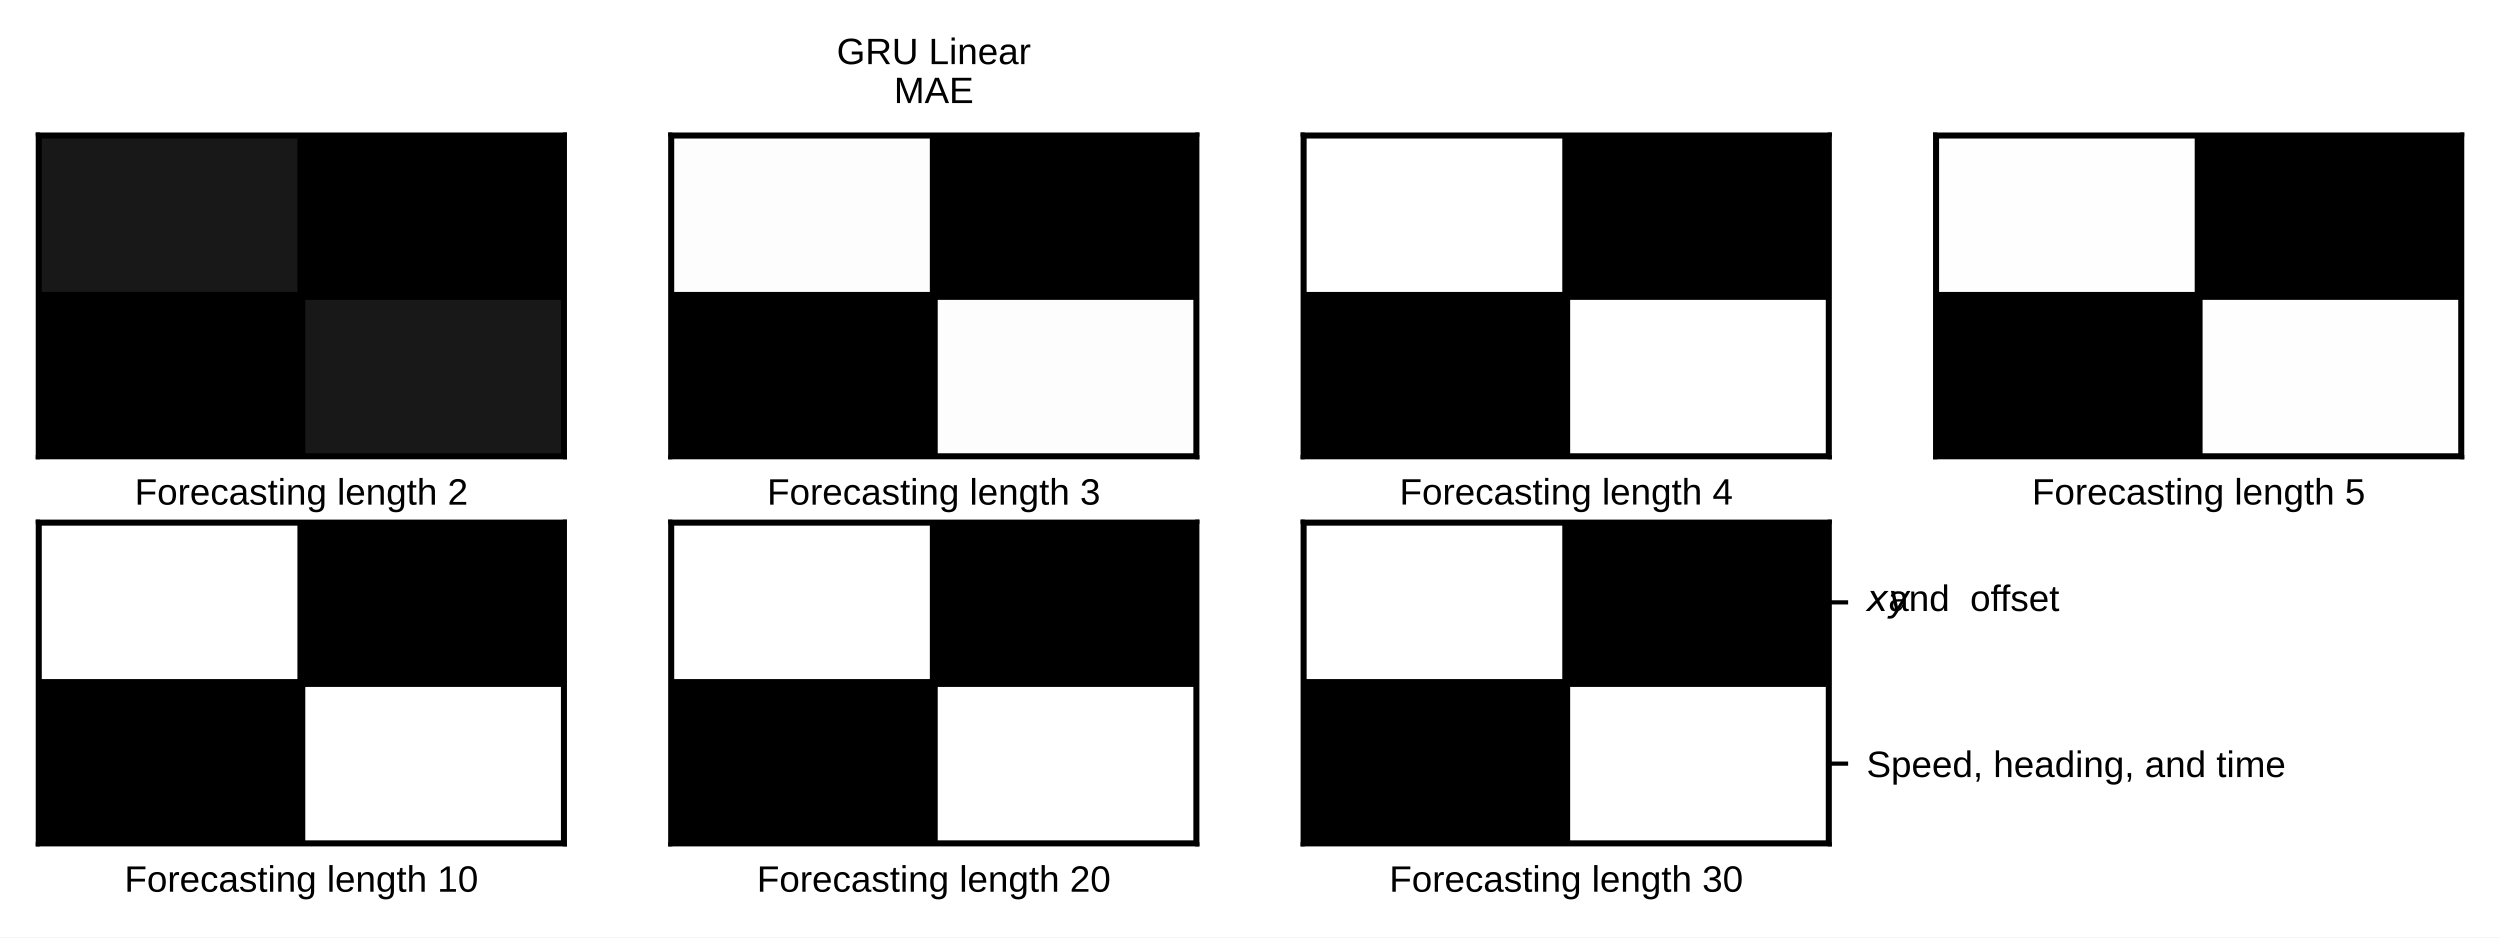
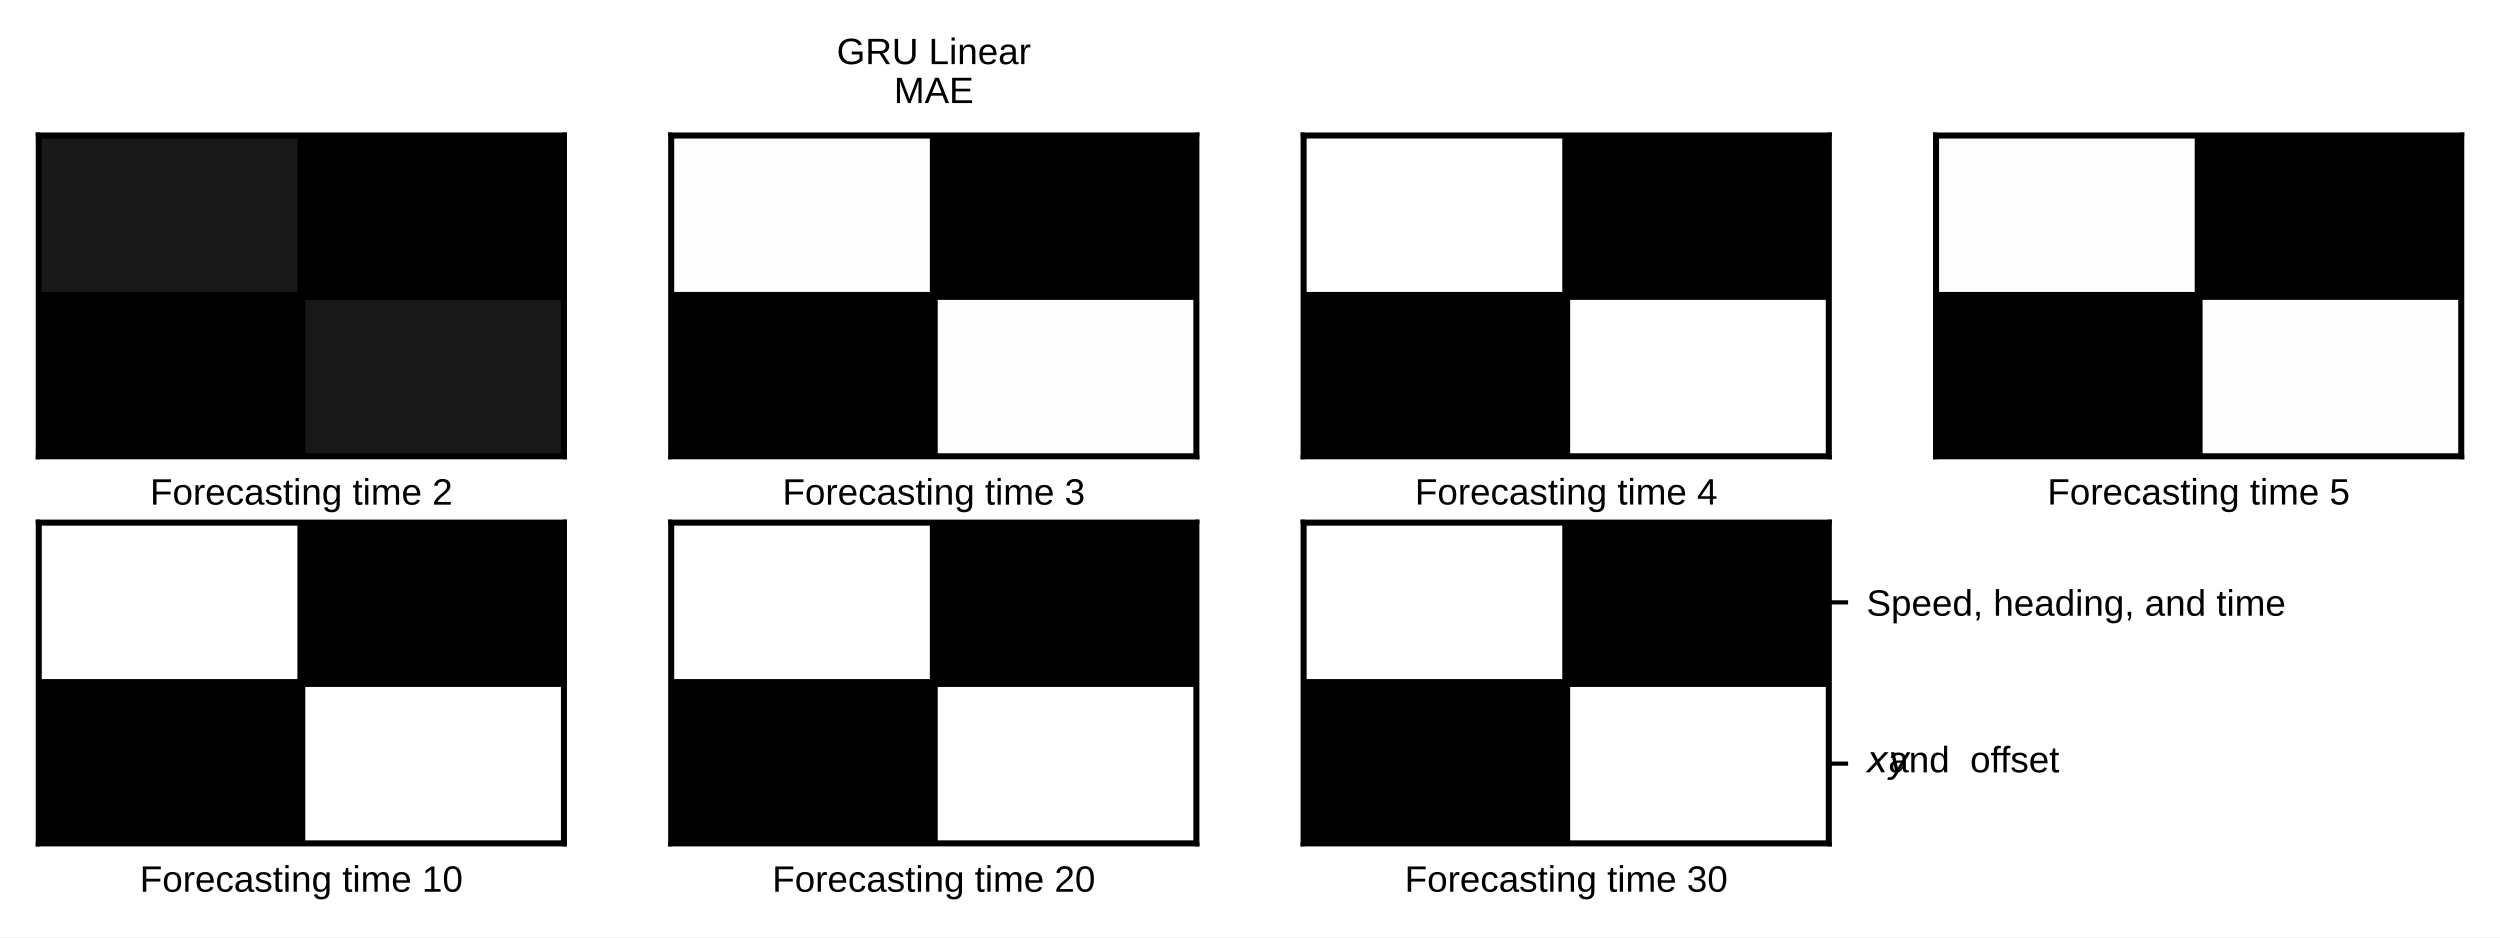
<svg xmlns="http://www.w3.org/2000/svg" xmlns:xlink="http://www.w3.org/1999/xlink" width="475.739pt" height="178.372pt" viewBox="0 0 475.739 178.372" version="1.1">
  <defs>
    <style type="text/css">*{stroke-linejoin: round; stroke-linecap: butt}</style>
  </defs>
  <g id="figure_1">
    <g id="patch_1">
      <path d="M 0 178.372  L 475.739 178.372  L 475.739 0  L 0 0  z " style="fill: #ffffff" />
    </g>
    <g id="axes_1">
      <g id="patch_2">
        <path d="M 7.2 87.002  L 107.491 87.002  L 107.491 25.614  L 7.2 25.614  z " style="fill: #ffffff" />
      </g>
      <g id="PolyCollection_1">
        <defs>
-           <path id="mda77f7f7ec" d="M 7.2 -122.064  L 7.2 -91.37  L 57.345 -91.37  L 57.345 -122.064  L 57.345 -122.064  L 7.2 -122.064  z " style="stroke: #000000" />
-         </defs>
-         <g clip-path="url(#pf0193a397d)">
-           <use xlink:href="#mda77f7f7ec" x="0" y="178.372" style="stroke: #000000" />
+           <path id="mfddfe4f201" d="M 7.2 -122.064  L 7.2 -91.37  L 57.345 -91.37  L 57.345 -122.064  L 57.345 -122.064  L 7.2 -122.064  z " style="stroke: #000000" />
+         </defs>
+         <g clip-path="url(#pb07e9b115b)">
+           <use xlink:href="#mfddfe4f201" x="0" y="178.372" style="stroke: #000000" />
        </g>
      </g>
      <g id="PolyCollection_2">
        <defs>
-           <path id="me17786c6d1" d="M 7.2 -152.758  L 7.2 -122.064  L 57.345 -122.064  L 57.345 -152.758  L 57.345 -152.758  L 7.2 -152.758  z " style="stroke: #181818" />
-         </defs>
-         <g clip-path="url(#pf0193a397d)">
-           <use xlink:href="#me17786c6d1" x="0" y="178.372" style="fill: #181818; stroke: #181818" />
+           <path id="m4d082cc708" d="M 7.2 -152.758  L 7.2 -122.064  L 57.345 -122.064  L 57.345 -152.758  L 57.345 -152.758  L 7.2 -152.758  z " style="stroke: #181818" />
+         </defs>
+         <g clip-path="url(#pb07e9b115b)">
+           <use xlink:href="#m4d082cc708" x="0" y="178.372" style="fill: #181818; stroke: #181818" />
        </g>
      </g>
      <g id="PolyCollection_3">
        <defs>
-           <path id="mef5d25d045" d="M 57.345 -122.064  L 57.345 -91.37  L 107.491 -91.37  L 107.491 -122.064  L 107.491 -122.064  L 57.345 -122.064  z " style="stroke: #181818" />
-         </defs>
-         <g clip-path="url(#pf0193a397d)">
-           <use xlink:href="#mef5d25d045" x="0" y="178.372" style="fill: #181818; stroke: #181818" />
+           <path id="m5ce7f83759" d="M 57.345 -122.064  L 57.345 -91.37  L 107.491 -91.37  L 107.491 -122.064  L 107.491 -122.064  L 57.345 -122.064  z " style="stroke: #181818" />
+         </defs>
+         <g clip-path="url(#pb07e9b115b)">
+           <use xlink:href="#m5ce7f83759" x="0" y="178.372" style="fill: #181818; stroke: #181818" />
        </g>
      </g>
      <g id="PolyCollection_4">
        <defs>
-           <path id="m47f089517c" d="M 57.345 -152.758  L 57.345 -122.064  L 107.491 -122.064  L 107.491 -152.758  L 107.491 -152.758  L 57.345 -152.758  z " style="stroke: #000000" />
-         </defs>
-         <g clip-path="url(#pf0193a397d)">
-           <use xlink:href="#m47f089517c" x="0" y="178.372" style="stroke: #000000" />
+           <path id="m4abbcc0ca4" d="M 57.345 -152.758  L 57.345 -122.064  L 107.491 -122.064  L 107.491 -152.758  L 107.491 -152.758  L 57.345 -152.758  z " style="stroke: #000000" />
+         </defs>
+         <g clip-path="url(#pb07e9b115b)">
+           <use xlink:href="#m4abbcc0ca4" x="0" y="178.372" style="stroke: #000000" />
        </g>
      </g>
      <g id="matplotlib.axis_1">
        <g id="text_1">
-           <text style="font: 7px 'Arial'; text-anchor: middle" x="57.345" y="96.033" transform="rotate(-0 57.3455 96.03333)">Forecasting length 2</text>
+           <text style="font: 7px 'Arial'; text-anchor: middle" x="57.345" y="96.033" transform="rotate(-0 57.3455 96.03333)">Forecasting time 2</text>
        </g>
      </g>
      <g id="matplotlib.axis_2" />
      <g id="line2d_1">
-         <path d="M 7.2 87.002  L 7.2 25.614  " clip-path="url(#pf0193a397d)" style="fill: none; stroke: #000000; stroke-width: 1.5; stroke-linecap: square" />
+         <path d="M 7.2 87.002  L 7.2 25.614  " clip-path="url(#pb07e9b115b)" style="fill: none; stroke: #000000; stroke-width: 1.5; stroke-linecap: square" />
      </g>
      <g id="line2d_2">
-         <path d="M 7.2 87.002  L 107.491 87.002  " clip-path="url(#pf0193a397d)" style="fill: none; stroke: #000000; stroke-width: 1.5; stroke-linecap: square" />
+         <path d="M 7.2 87.002  L 107.491 87.002  " clip-path="url(#pb07e9b115b)" style="fill: none; stroke: #000000; stroke-width: 1.5; stroke-linecap: square" />
      </g>
      <g id="line2d_3">
-         <path d="M 57.345 87.002  L 57.345 25.614  " clip-path="url(#pf0193a397d)" style="fill: none; stroke: #000000; stroke-width: 1.5; stroke-linecap: square" />
+         <path d="M 57.345 87.002  L 57.345 25.614  " clip-path="url(#pb07e9b115b)" style="fill: none; stroke: #000000; stroke-width: 1.5; stroke-linecap: square" />
      </g>
      <g id="line2d_4">
-         <path d="M 7.2 56.308  L 107.491 56.308  " clip-path="url(#pf0193a397d)" style="fill: none; stroke: #000000; stroke-width: 1.5; stroke-linecap: square" />
+         <path d="M 7.2 56.308  L 107.491 56.308  " clip-path="url(#pb07e9b115b)" style="fill: none; stroke: #000000; stroke-width: 1.5; stroke-linecap: square" />
      </g>
      <g id="line2d_5">
-         <path d="M 107.491 87.002  L 107.491 25.614  " clip-path="url(#pf0193a397d)" style="fill: none; stroke: #000000; stroke-width: 1.5; stroke-linecap: square" />
+         <path d="M 107.491 87.002  L 107.491 25.614  " clip-path="url(#pb07e9b115b)" style="fill: none; stroke: #000000; stroke-width: 1.5; stroke-linecap: square" />
      </g>
      <g id="line2d_6">
-         <path d="M 7.2 25.614  L 107.491 25.614  " clip-path="url(#pf0193a397d)" style="fill: none; stroke: #000000; stroke-width: 1.5; stroke-linecap: square" />
+         <path d="M 7.2 25.614  L 107.491 25.614  " clip-path="url(#pb07e9b115b)" style="fill: none; stroke: #000000; stroke-width: 1.5; stroke-linecap: square" />
      </g>
      <g id="patch_3">
        <path d="M 7.2 87.002  L 7.2 25.614  " style="fill: none; stroke: #000000; stroke-width: 0.8; stroke-linejoin: miter; stroke-linecap: square" />
      </g>
      <g id="patch_4">
        <path d="M 107.491 87.002  L 107.491 25.614  " style="fill: none; stroke: #000000; stroke-width: 0.8; stroke-linejoin: miter; stroke-linecap: square" />
      </g>
      <g id="patch_5">
        <path d="M 7.2 87.002  L 107.491 87.002  " style="fill: none; stroke: #000000; stroke-width: 0.8; stroke-linejoin: miter; stroke-linecap: square" />
      </g>
      <g id="patch_6">
        <path d="M 7.2 25.614  L 107.491 25.614  " style="fill: none; stroke: #000000; stroke-width: 0.8; stroke-linejoin: miter; stroke-linecap: square" />
      </g>
    </g>
    <g id="axes_2">
      <g id="patch_7">
        <path d="M 127.549 87.002  L 227.84 87.002  L 227.84 25.614  L 127.549 25.614  z " style="fill: #ffffff" />
      </g>
      <g id="PolyCollection_5">
        <defs>
-           <path id="me642fc4fb0" d="M 127.549 -122.064  L 127.549 -91.37  L 177.695 -91.37  L 177.695 -122.064  L 177.695 -122.064  L 127.549 -122.064  z " style="stroke: #000000" />
-         </defs>
-         <g clip-path="url(#p83aafb3446)">
-           <use xlink:href="#me642fc4fb0" x="0" y="178.372" style="stroke: #000000" />
+           <path id="m0b5f2d6ab6" d="M 127.549 -122.064  L 127.549 -91.37  L 177.695 -91.37  L 177.695 -122.064  L 177.695 -122.064  L 127.549 -122.064  z " style="stroke: #000000" />
+         </defs>
+         <g clip-path="url(#p07f8a0e159)">
+           <use xlink:href="#m0b5f2d6ab6" x="0" y="178.372" style="stroke: #000000" />
        </g>
      </g>
      <g id="PolyCollection_6">
        <defs>
-           <path id="mf82cfea847" d="M 127.549 -152.758  L 127.549 -122.064  L 177.695 -122.064  L 177.695 -152.758  L 177.695 -152.758  L 127.549 -152.758  z " style="stroke: #fdfdfd" />
-         </defs>
-         <g clip-path="url(#p83aafb3446)">
-           <use xlink:href="#mf82cfea847" x="0" y="178.372" style="fill: #fdfdfd; stroke: #fdfdfd" />
+           <path id="m51e10fd075" d="M 127.549 -152.758  L 127.549 -122.064  L 177.695 -122.064  L 177.695 -152.758  L 177.695 -152.758  L 127.549 -152.758  z " style="stroke: #fdfdfd" />
+         </defs>
+         <g clip-path="url(#p07f8a0e159)">
+           <use xlink:href="#m51e10fd075" x="0" y="178.372" style="fill: #fdfdfd; stroke: #fdfdfd" />
        </g>
      </g>
      <g id="PolyCollection_7">
        <defs>
-           <path id="m84c05ab753" d="M 177.695 -122.064  L 177.695 -91.37  L 227.84 -91.37  L 227.84 -122.064  L 227.84 -122.064  L 177.695 -122.064  z " style="stroke: #fdfdfd" />
-         </defs>
-         <g clip-path="url(#p83aafb3446)">
-           <use xlink:href="#m84c05ab753" x="0" y="178.372" style="fill: #fdfdfd; stroke: #fdfdfd" />
+           <path id="mdd4541a753" d="M 177.695 -122.064  L 177.695 -91.37  L 227.84 -91.37  L 227.84 -122.064  L 227.84 -122.064  L 177.695 -122.064  z " style="stroke: #fdfdfd" />
+         </defs>
+         <g clip-path="url(#p07f8a0e159)">
+           <use xlink:href="#mdd4541a753" x="0" y="178.372" style="fill: #fdfdfd; stroke: #fdfdfd" />
        </g>
      </g>
      <g id="PolyCollection_8">
        <defs>
-           <path id="m8345035352" d="M 177.695 -152.758  L 177.695 -122.064  L 227.84 -122.064  L 227.84 -152.758  L 227.84 -152.758  L 177.695 -152.758  z " style="stroke: #000000" />
-         </defs>
-         <g clip-path="url(#p83aafb3446)">
-           <use xlink:href="#m8345035352" x="0" y="178.372" style="stroke: #000000" />
+           <path id="mce48ecaf1c" d="M 177.695 -152.758  L 177.695 -122.064  L 227.84 -122.064  L 227.84 -152.758  L 227.84 -152.758  L 177.695 -152.758  z " style="stroke: #000000" />
+         </defs>
+         <g clip-path="url(#p07f8a0e159)">
+           <use xlink:href="#mce48ecaf1c" x="0" y="178.372" style="stroke: #000000" />
        </g>
      </g>
      <g id="matplotlib.axis_3">
        <g id="text_2">
-           <text style="font: 7px 'Arial'; text-anchor: middle" x="177.695" y="96.033" transform="rotate(-0 177.6947 96.03333)">Forecasting length 3</text>
+           <text style="font: 7px 'Arial'; text-anchor: middle" x="177.695" y="96.033" transform="rotate(-0 177.6947 96.03333)">Forecasting time 3</text>
        </g>
      </g>
      <g id="matplotlib.axis_4" />
      <g id="line2d_7">
-         <path d="M 127.549 87.002  L 127.549 25.614  " clip-path="url(#p83aafb3446)" style="fill: none; stroke: #000000; stroke-width: 1.5; stroke-linecap: square" />
+         <path d="M 127.549 87.002  L 127.549 25.614  " clip-path="url(#p07f8a0e159)" style="fill: none; stroke: #000000; stroke-width: 1.5; stroke-linecap: square" />
      </g>
      <g id="line2d_8">
-         <path d="M 127.549 87.002  L 227.84 87.002  " clip-path="url(#p83aafb3446)" style="fill: none; stroke: #000000; stroke-width: 1.5; stroke-linecap: square" />
+         <path d="M 127.549 87.002  L 227.84 87.002  " clip-path="url(#p07f8a0e159)" style="fill: none; stroke: #000000; stroke-width: 1.5; stroke-linecap: square" />
      </g>
      <g id="line2d_9">
-         <path d="M 177.695 87.002  L 177.695 25.614  " clip-path="url(#p83aafb3446)" style="fill: none; stroke: #000000; stroke-width: 1.5; stroke-linecap: square" />
+         <path d="M 177.695 87.002  L 177.695 25.614  " clip-path="url(#p07f8a0e159)" style="fill: none; stroke: #000000; stroke-width: 1.5; stroke-linecap: square" />
      </g>
      <g id="line2d_10">
-         <path d="M 127.549 56.308  L 227.84 56.308  " clip-path="url(#p83aafb3446)" style="fill: none; stroke: #000000; stroke-width: 1.5; stroke-linecap: square" />
+         <path d="M 127.549 56.308  L 227.84 56.308  " clip-path="url(#p07f8a0e159)" style="fill: none; stroke: #000000; stroke-width: 1.5; stroke-linecap: square" />
      </g>
      <g id="line2d_11">
-         <path d="M 227.84 87.002  L 227.84 25.614  " clip-path="url(#p83aafb3446)" style="fill: none; stroke: #000000; stroke-width: 1.5; stroke-linecap: square" />
+         <path d="M 227.84 87.002  L 227.84 25.614  " clip-path="url(#p07f8a0e159)" style="fill: none; stroke: #000000; stroke-width: 1.5; stroke-linecap: square" />
      </g>
      <g id="line2d_12">
-         <path d="M 127.549 25.614  L 227.84 25.614  " clip-path="url(#p83aafb3446)" style="fill: none; stroke: #000000; stroke-width: 1.5; stroke-linecap: square" />
+         <path d="M 127.549 25.614  L 227.84 25.614  " clip-path="url(#p07f8a0e159)" style="fill: none; stroke: #000000; stroke-width: 1.5; stroke-linecap: square" />
      </g>
      <g id="patch_8">
        <path d="M 127.549 87.002  L 127.549 25.614  " style="fill: none; stroke: #000000; stroke-width: 0.8; stroke-linejoin: miter; stroke-linecap: square" />
      </g>
      <g id="patch_9">
        <path d="M 227.84 87.002  L 227.84 25.614  " style="fill: none; stroke: #000000; stroke-width: 0.8; stroke-linejoin: miter; stroke-linecap: square" />
      </g>
      <g id="patch_10">
        <path d="M 127.549 87.002  L 227.84 87.002  " style="fill: none; stroke: #000000; stroke-width: 0.8; stroke-linejoin: miter; stroke-linecap: square" />
      </g>
      <g id="patch_11">
        <path d="M 127.549 25.614  L 227.84 25.614  " style="fill: none; stroke: #000000; stroke-width: 0.8; stroke-linejoin: miter; stroke-linecap: square" />
      </g>
      <g id="text_3">
        <text style="font: 7px 'Arial'" transform="translate(159.2163 12.21047)">GRU Linear</text>
        <text style="font: 7px 'Arial'" transform="translate(170.1101 19.61428)">MAE</text>
      </g>
    </g>
    <g id="axes_3">
      <g id="patch_12">
        <path d="M 247.898 87.002  L 348.189 87.002  L 348.189 25.614  L 247.898 25.614  z " style="fill: #ffffff" />
      </g>
      <g id="PolyCollection_9">
        <defs>
-           <path id="m8a636edb5c" d="M 247.898 -122.064  L 247.898 -91.37  L 298.044 -91.37  L 298.044 -122.064  L 298.044 -122.064  L 247.898 -122.064  z " style="stroke: #000000" />
-         </defs>
-         <g clip-path="url(#p05b0e4e171)">
-           <use xlink:href="#m8a636edb5c" x="0" y="178.372" style="stroke: #000000" />
+           <path id="m5aaf614034" d="M 247.898 -122.064  L 247.898 -91.37  L 298.044 -91.37  L 298.044 -122.064  L 298.044 -122.064  L 247.898 -122.064  z " style="stroke: #000000" />
+         </defs>
+         <g clip-path="url(#p3396748584)">
+           <use xlink:href="#m5aaf614034" x="0" y="178.372" style="stroke: #000000" />
        </g>
      </g>
      <g id="PolyCollection_10">
        <defs>
-           <path id="mcbcd3b200a" d="M 247.898 -152.758  L 247.898 -122.064  L 298.044 -122.064  L 298.044 -152.758  L 298.044 -152.758  L 247.898 -152.758  z " style="stroke: #ffffff" />
-         </defs>
-         <g clip-path="url(#p05b0e4e171)">
-           <use xlink:href="#mcbcd3b200a" x="0" y="178.372" style="fill: #ffffff; stroke: #ffffff" />
+           <path id="mcfae4ef4cd" d="M 247.898 -152.758  L 247.898 -122.064  L 298.044 -122.064  L 298.044 -152.758  L 298.044 -152.758  L 247.898 -152.758  z " style="stroke: #ffffff" />
+         </defs>
+         <g clip-path="url(#p3396748584)">
+           <use xlink:href="#mcfae4ef4cd" x="0" y="178.372" style="fill: #ffffff; stroke: #ffffff" />
        </g>
      </g>
      <g id="PolyCollection_11">
        <defs>
-           <path id="m7e29b10320" d="M 298.044 -122.064  L 298.044 -91.37  L 348.189 -91.37  L 348.189 -122.064  L 348.189 -122.064  L 298.044 -122.064  z " style="stroke: #ffffff" />
-         </defs>
-         <g clip-path="url(#p05b0e4e171)">
-           <use xlink:href="#m7e29b10320" x="0" y="178.372" style="fill: #ffffff; stroke: #ffffff" />
+           <path id="m599dfbedc4" d="M 298.044 -122.064  L 298.044 -91.37  L 348.189 -91.37  L 348.189 -122.064  L 348.189 -122.064  L 298.044 -122.064  z " style="stroke: #ffffff" />
+         </defs>
+         <g clip-path="url(#p3396748584)">
+           <use xlink:href="#m599dfbedc4" x="0" y="178.372" style="fill: #ffffff; stroke: #ffffff" />
        </g>
      </g>
      <g id="PolyCollection_12">
        <defs>
-           <path id="md17830742c" d="M 298.044 -152.758  L 298.044 -122.064  L 348.189 -122.064  L 348.189 -152.758  L 348.189 -152.758  L 298.044 -152.758  z " style="stroke: #000000" />
-         </defs>
-         <g clip-path="url(#p05b0e4e171)">
-           <use xlink:href="#md17830742c" x="0" y="178.372" style="stroke: #000000" />
+           <path id="mf5ec10bf09" d="M 298.044 -152.758  L 298.044 -122.064  L 348.189 -122.064  L 348.189 -152.758  L 348.189 -152.758  L 298.044 -152.758  z " style="stroke: #000000" />
+         </defs>
+         <g clip-path="url(#p3396748584)">
+           <use xlink:href="#mf5ec10bf09" x="0" y="178.372" style="stroke: #000000" />
        </g>
      </g>
      <g id="matplotlib.axis_5">
        <g id="text_4">
-           <text style="font: 7px 'Arial'; text-anchor: middle" x="298.044" y="96.013" transform="rotate(-0 298.0439 96.01255)">Forecasting length 4</text>
+           <text style="font: 7px 'Arial'; text-anchor: middle" x="298.044" y="96.013" transform="rotate(-0 298.0439 96.01255)">Forecasting time 4</text>
        </g>
      </g>
      <g id="matplotlib.axis_6" />
      <g id="line2d_13">
-         <path d="M 247.898 87.002  L 247.898 25.614  " clip-path="url(#p05b0e4e171)" style="fill: none; stroke: #000000; stroke-width: 1.5; stroke-linecap: square" />
+         <path d="M 247.898 87.002  L 247.898 25.614  " clip-path="url(#p3396748584)" style="fill: none; stroke: #000000; stroke-width: 1.5; stroke-linecap: square" />
      </g>
      <g id="line2d_14">
-         <path d="M 247.898 87.002  L 348.189 87.002  " clip-path="url(#p05b0e4e171)" style="fill: none; stroke: #000000; stroke-width: 1.5; stroke-linecap: square" />
+         <path d="M 247.898 87.002  L 348.189 87.002  " clip-path="url(#p3396748584)" style="fill: none; stroke: #000000; stroke-width: 1.5; stroke-linecap: square" />
      </g>
      <g id="line2d_15">
-         <path d="M 298.044 87.002  L 298.044 25.614  " clip-path="url(#p05b0e4e171)" style="fill: none; stroke: #000000; stroke-width: 1.5; stroke-linecap: square" />
+         <path d="M 298.044 87.002  L 298.044 25.614  " clip-path="url(#p3396748584)" style="fill: none; stroke: #000000; stroke-width: 1.5; stroke-linecap: square" />
      </g>
      <g id="line2d_16">
-         <path d="M 247.898 56.308  L 348.189 56.308  " clip-path="url(#p05b0e4e171)" style="fill: none; stroke: #000000; stroke-width: 1.5; stroke-linecap: square" />
+         <path d="M 247.898 56.308  L 348.189 56.308  " clip-path="url(#p3396748584)" style="fill: none; stroke: #000000; stroke-width: 1.5; stroke-linecap: square" />
      </g>
      <g id="line2d_17">
-         <path d="M 348.189 87.002  L 348.189 25.614  " clip-path="url(#p05b0e4e171)" style="fill: none; stroke: #000000; stroke-width: 1.5; stroke-linecap: square" />
+         <path d="M 348.189 87.002  L 348.189 25.614  " clip-path="url(#p3396748584)" style="fill: none; stroke: #000000; stroke-width: 1.5; stroke-linecap: square" />
      </g>
      <g id="line2d_18">
-         <path d="M 247.898 25.614  L 348.189 25.614  " clip-path="url(#p05b0e4e171)" style="fill: none; stroke: #000000; stroke-width: 1.5; stroke-linecap: square" />
+         <path d="M 247.898 25.614  L 348.189 25.614  " clip-path="url(#p3396748584)" style="fill: none; stroke: #000000; stroke-width: 1.5; stroke-linecap: square" />
      </g>
      <g id="patch_13">
        <path d="M 247.898 87.002  L 247.898 25.614  " style="fill: none; stroke: #000000; stroke-width: 0.8; stroke-linejoin: miter; stroke-linecap: square" />
      </g>
      <g id="patch_14">
        <path d="M 348.189 87.002  L 348.189 25.614  " style="fill: none; stroke: #000000; stroke-width: 0.8; stroke-linejoin: miter; stroke-linecap: square" />
      </g>
      <g id="patch_15">
        <path d="M 247.898 87.002  L 348.189 87.002  " style="fill: none; stroke: #000000; stroke-width: 0.8; stroke-linejoin: miter; stroke-linecap: square" />
      </g>
      <g id="patch_16">
        <path d="M 247.898 25.614  L 348.189 25.614  " style="fill: none; stroke: #000000; stroke-width: 0.8; stroke-linejoin: miter; stroke-linecap: square" />
      </g>
    </g>
    <g id="axes_4">
      <g id="patch_17">
        <path d="M 368.248 87.002  L 468.539 87.002  L 468.539 25.614  L 368.248 25.614  z " style="fill: #ffffff" />
      </g>
      <g id="PolyCollection_13">
        <defs>
-           <path id="m4bc300d081" d="M 368.248 -122.064  L 368.248 -91.37  L 418.393 -91.37  L 418.393 -122.064  L 418.393 -122.064  L 368.248 -122.064  z " style="stroke: #000000" />
-         </defs>
-         <g clip-path="url(#p6ad2d9eaaf)">
-           <use xlink:href="#m4bc300d081" x="0" y="178.372" style="stroke: #000000" />
+           <path id="ma0323b31d4" d="M 368.248 -122.064  L 368.248 -91.37  L 418.393 -91.37  L 418.393 -122.064  L 418.393 -122.064  L 368.248 -122.064  z " style="stroke: #000000" />
+         </defs>
+         <g clip-path="url(#pb3bbf259ab)">
+           <use xlink:href="#ma0323b31d4" x="0" y="178.372" style="stroke: #000000" />
        </g>
      </g>
      <g id="PolyCollection_14">
        <defs>
-           <path id="m6b17b40d32" d="M 368.248 -152.758  L 368.248 -122.064  L 418.393 -122.064  L 418.393 -152.758  L 418.393 -152.758  L 368.248 -152.758  z " style="stroke: #fefefe" />
-         </defs>
-         <g clip-path="url(#p6ad2d9eaaf)">
-           <use xlink:href="#m6b17b40d32" x="0" y="178.372" style="fill: #fefefe; stroke: #fefefe" />
+           <path id="ma7a0e1e1ba" d="M 368.248 -152.758  L 368.248 -122.064  L 418.393 -122.064  L 418.393 -152.758  L 418.393 -152.758  L 368.248 -152.758  z " style="stroke: #fefefe" />
+         </defs>
+         <g clip-path="url(#pb3bbf259ab)">
+           <use xlink:href="#ma7a0e1e1ba" x="0" y="178.372" style="fill: #fefefe; stroke: #fefefe" />
        </g>
      </g>
      <g id="PolyCollection_15">
        <defs>
-           <path id="me6497f7172" d="M 418.393 -122.064  L 418.393 -91.37  L 468.539 -91.37  L 468.539 -122.064  L 468.539 -122.064  L 418.393 -122.064  z " style="stroke: #fefefe" />
-         </defs>
-         <g clip-path="url(#p6ad2d9eaaf)">
-           <use xlink:href="#me6497f7172" x="0" y="178.372" style="fill: #fefefe; stroke: #fefefe" />
+           <path id="m801ee58d8b" d="M 418.393 -122.064  L 418.393 -91.37  L 468.539 -91.37  L 468.539 -122.064  L 468.539 -122.064  L 418.393 -122.064  z " style="stroke: #fefefe" />
+         </defs>
+         <g clip-path="url(#pb3bbf259ab)">
+           <use xlink:href="#m801ee58d8b" x="0" y="178.372" style="fill: #fefefe; stroke: #fefefe" />
        </g>
      </g>
      <g id="PolyCollection_16">
        <defs>
-           <path id="md4bc6d952f" d="M 418.393 -152.758  L 418.393 -122.064  L 468.539 -122.064  L 468.539 -152.758  L 468.539 -152.758  L 418.393 -152.758  z " style="stroke: #000000" />
-         </defs>
-         <g clip-path="url(#p6ad2d9eaaf)">
-           <use xlink:href="#md4bc6d952f" x="0" y="178.372" style="stroke: #000000" />
+           <path id="m8fab567719" d="M 418.393 -152.758  L 418.393 -122.064  L 468.539 -122.064  L 468.539 -152.758  L 468.539 -152.758  L 418.393 -152.758  z " style="stroke: #000000" />
+         </defs>
+         <g clip-path="url(#pb3bbf259ab)">
+           <use xlink:href="#m8fab567719" x="0" y="178.372" style="stroke: #000000" />
        </g>
      </g>
      <g id="matplotlib.axis_7">
        <g id="text_5">
-           <text style="font: 7px 'Arial'; text-anchor: middle" x="418.393" y="96.013" transform="rotate(-0 418.3931 96.01255)">Forecasting length 5</text>
+           <text style="font: 7px 'Arial'; text-anchor: middle" x="418.393" y="96.013" transform="rotate(-0 418.3931 96.01255)">Forecasting time 5</text>
        </g>
      </g>
      <g id="matplotlib.axis_8" />
      <g id="line2d_19">
-         <path d="M 368.248 87.002  L 368.248 25.614  " clip-path="url(#p6ad2d9eaaf)" style="fill: none; stroke: #000000; stroke-width: 1.5; stroke-linecap: square" />
+         <path d="M 368.248 87.002  L 368.248 25.614  " clip-path="url(#pb3bbf259ab)" style="fill: none; stroke: #000000; stroke-width: 1.5; stroke-linecap: square" />
      </g>
      <g id="line2d_20">
-         <path d="M 368.248 87.002  L 468.539 87.002  " clip-path="url(#p6ad2d9eaaf)" style="fill: none; stroke: #000000; stroke-width: 1.5; stroke-linecap: square" />
+         <path d="M 368.248 87.002  L 468.539 87.002  " clip-path="url(#pb3bbf259ab)" style="fill: none; stroke: #000000; stroke-width: 1.5; stroke-linecap: square" />
      </g>
      <g id="line2d_21">
-         <path d="M 418.393 87.002  L 418.393 25.614  " clip-path="url(#p6ad2d9eaaf)" style="fill: none; stroke: #000000; stroke-width: 1.5; stroke-linecap: square" />
+         <path d="M 418.393 87.002  L 418.393 25.614  " clip-path="url(#pb3bbf259ab)" style="fill: none; stroke: #000000; stroke-width: 1.5; stroke-linecap: square" />
      </g>
      <g id="line2d_22">
-         <path d="M 368.248 56.308  L 468.539 56.308  " clip-path="url(#p6ad2d9eaaf)" style="fill: none; stroke: #000000; stroke-width: 1.5; stroke-linecap: square" />
+         <path d="M 368.248 56.308  L 468.539 56.308  " clip-path="url(#pb3bbf259ab)" style="fill: none; stroke: #000000; stroke-width: 1.5; stroke-linecap: square" />
      </g>
      <g id="line2d_23">
-         <path d="M 468.539 87.002  L 468.539 25.614  " clip-path="url(#p6ad2d9eaaf)" style="fill: none; stroke: #000000; stroke-width: 1.5; stroke-linecap: square" />
+         <path d="M 468.539 87.002  L 468.539 25.614  " clip-path="url(#pb3bbf259ab)" style="fill: none; stroke: #000000; stroke-width: 1.5; stroke-linecap: square" />
      </g>
      <g id="line2d_24">
-         <path d="M 368.248 25.614  L 468.539 25.614  " clip-path="url(#p6ad2d9eaaf)" style="fill: none; stroke: #000000; stroke-width: 1.5; stroke-linecap: square" />
+         <path d="M 368.248 25.614  L 468.539 25.614  " clip-path="url(#pb3bbf259ab)" style="fill: none; stroke: #000000; stroke-width: 1.5; stroke-linecap: square" />
      </g>
      <g id="patch_18">
        <path d="M 368.248 87.002  L 368.248 25.614  " style="fill: none; stroke: #000000; stroke-width: 0.8; stroke-linejoin: miter; stroke-linecap: square" />
      </g>
      <g id="patch_19">
        <path d="M 468.539 87.002  L 468.539 25.614  " style="fill: none; stroke: #000000; stroke-width: 0.8; stroke-linejoin: miter; stroke-linecap: square" />
      </g>
      <g id="patch_20">
        <path d="M 368.248 87.002  L 468.539 87.002  " style="fill: none; stroke: #000000; stroke-width: 0.8; stroke-linejoin: miter; stroke-linecap: square" />
      </g>
      <g id="patch_21">
        <path d="M 368.248 25.614  L 468.539 25.614  " style="fill: none; stroke: #000000; stroke-width: 0.8; stroke-linejoin: miter; stroke-linecap: square" />
      </g>
    </g>
    <g id="axes_5">
      <g id="patch_22">
        <path d="M 7.2 160.667  L 107.491 160.667  L 107.491 99.28  L 7.2 99.28  z " style="fill: #ffffff" />
      </g>
      <g id="PolyCollection_17">
        <defs>
-           <path id="mb99bf7ff1d" d="M 7.2 -48.398  L 7.2 -17.705  L 57.345 -17.705  L 57.345 -48.398  L 57.345 -48.398  L 7.2 -48.398  z " style="stroke: #000000" />
-         </defs>
-         <g clip-path="url(#pa9ae29a7b3)">
-           <use xlink:href="#mb99bf7ff1d" x="0" y="178.372" style="stroke: #000000" />
+           <path id="m7c6d528b6a" d="M 7.2 -48.398  L 7.2 -17.705  L 57.345 -17.705  L 57.345 -48.398  L 57.345 -48.398  L 7.2 -48.398  z " style="stroke: #000000" />
+         </defs>
+         <g clip-path="url(#p8df32783ae)">
+           <use xlink:href="#m7c6d528b6a" x="0" y="178.372" style="stroke: #000000" />
        </g>
      </g>
      <g id="PolyCollection_18">
        <defs>
-           <path id="maa5b82c752" d="M 7.2 -79.092  L 7.2 -48.398  L 57.345 -48.398  L 57.345 -79.092  L 57.345 -79.092  L 7.2 -79.092  z " style="stroke: #ffffff" />
-         </defs>
-         <g clip-path="url(#pa9ae29a7b3)">
-           <use xlink:href="#maa5b82c752" x="0" y="178.372" style="fill: #ffffff; stroke: #ffffff" />
+           <path id="ma285d1b1ab" d="M 7.2 -79.092  L 7.2 -48.398  L 57.345 -48.398  L 57.345 -79.092  L 57.345 -79.092  L 7.2 -79.092  z " style="stroke: #ffffff" />
+         </defs>
+         <g clip-path="url(#p8df32783ae)">
+           <use xlink:href="#ma285d1b1ab" x="0" y="178.372" style="fill: #ffffff; stroke: #ffffff" />
        </g>
      </g>
      <g id="PolyCollection_19">
        <defs>
-           <path id="mf670ab0038" d="M 57.345 -48.398  L 57.345 -17.705  L 107.491 -17.705  L 107.491 -48.398  L 107.491 -48.398  L 57.345 -48.398  z " style="stroke: #ffffff" />
-         </defs>
-         <g clip-path="url(#pa9ae29a7b3)">
-           <use xlink:href="#mf670ab0038" x="0" y="178.372" style="fill: #ffffff; stroke: #ffffff" />
+           <path id="m4186e523ec" d="M 57.345 -48.398  L 57.345 -17.705  L 107.491 -17.705  L 107.491 -48.398  L 107.491 -48.398  L 57.345 -48.398  z " style="stroke: #ffffff" />
+         </defs>
+         <g clip-path="url(#p8df32783ae)">
+           <use xlink:href="#m4186e523ec" x="0" y="178.372" style="fill: #ffffff; stroke: #ffffff" />
        </g>
      </g>
      <g id="PolyCollection_20">
        <defs>
-           <path id="me38c7a09cc" d="M 57.345 -79.092  L 57.345 -48.398  L 107.491 -48.398  L 107.491 -79.092  L 107.491 -79.092  L 57.345 -79.092  z " style="stroke: #000000" />
-         </defs>
-         <g clip-path="url(#pa9ae29a7b3)">
-           <use xlink:href="#me38c7a09cc" x="0" y="178.372" style="stroke: #000000" />
+           <path id="m15535fe481" d="M 57.345 -79.092  L 57.345 -48.398  L 107.491 -48.398  L 107.491 -79.092  L 107.491 -79.092  L 57.345 -79.092  z " style="stroke: #000000" />
+         </defs>
+         <g clip-path="url(#p8df32783ae)">
+           <use xlink:href="#m15535fe481" x="0" y="178.372" style="stroke: #000000" />
        </g>
      </g>
      <g id="matplotlib.axis_9">
        <g id="text_6">
-           <text style="font: 7px 'Arial'; text-anchor: middle" x="57.345" y="169.699" transform="rotate(-0 57.3455 169.6987)">Forecasting length 10</text>
+           <text style="font: 7px 'Arial'; text-anchor: middle" x="57.345" y="169.699" transform="rotate(-0 57.3455 169.6987)">Forecasting time 10</text>
        </g>
      </g>
      <g id="matplotlib.axis_10" />
      <g id="line2d_25">
-         <path d="M 7.2 160.667  L 7.2 99.28  " clip-path="url(#pa9ae29a7b3)" style="fill: none; stroke: #000000; stroke-width: 1.5; stroke-linecap: square" />
+         <path d="M 7.2 160.667  L 7.2 99.28  " clip-path="url(#p8df32783ae)" style="fill: none; stroke: #000000; stroke-width: 1.5; stroke-linecap: square" />
      </g>
      <g id="line2d_26">
-         <path d="M 7.2 160.667  L 107.491 160.667  " clip-path="url(#pa9ae29a7b3)" style="fill: none; stroke: #000000; stroke-width: 1.5; stroke-linecap: square" />
+         <path d="M 7.2 160.667  L 107.491 160.667  " clip-path="url(#p8df32783ae)" style="fill: none; stroke: #000000; stroke-width: 1.5; stroke-linecap: square" />
      </g>
      <g id="line2d_27">
-         <path d="M 57.345 160.667  L 57.345 99.28  " clip-path="url(#pa9ae29a7b3)" style="fill: none; stroke: #000000; stroke-width: 1.5; stroke-linecap: square" />
+         <path d="M 57.345 160.667  L 57.345 99.28  " clip-path="url(#p8df32783ae)" style="fill: none; stroke: #000000; stroke-width: 1.5; stroke-linecap: square" />
      </g>
      <g id="line2d_28">
-         <path d="M 7.2 129.974  L 107.491 129.974  " clip-path="url(#pa9ae29a7b3)" style="fill: none; stroke: #000000; stroke-width: 1.5; stroke-linecap: square" />
+         <path d="M 7.2 129.974  L 107.491 129.974  " clip-path="url(#p8df32783ae)" style="fill: none; stroke: #000000; stroke-width: 1.5; stroke-linecap: square" />
      </g>
      <g id="line2d_29">
-         <path d="M 107.491 160.667  L 107.491 99.28  " clip-path="url(#pa9ae29a7b3)" style="fill: none; stroke: #000000; stroke-width: 1.5; stroke-linecap: square" />
+         <path d="M 107.491 160.667  L 107.491 99.28  " clip-path="url(#p8df32783ae)" style="fill: none; stroke: #000000; stroke-width: 1.5; stroke-linecap: square" />
      </g>
      <g id="line2d_30">
-         <path d="M 7.2 99.28  L 107.491 99.28  " clip-path="url(#pa9ae29a7b3)" style="fill: none; stroke: #000000; stroke-width: 1.5; stroke-linecap: square" />
+         <path d="M 7.2 99.28  L 107.491 99.28  " clip-path="url(#p8df32783ae)" style="fill: none; stroke: #000000; stroke-width: 1.5; stroke-linecap: square" />
      </g>
      <g id="patch_23">
        <path d="M 7.2 160.667  L 7.2 99.28  " style="fill: none; stroke: #000000; stroke-width: 0.8; stroke-linejoin: miter; stroke-linecap: square" />
      </g>
      <g id="patch_24">
        <path d="M 107.491 160.667  L 107.491 99.28  " style="fill: none; stroke: #000000; stroke-width: 0.8; stroke-linejoin: miter; stroke-linecap: square" />
      </g>
      <g id="patch_25">
        <path d="M 7.2 160.667  L 107.491 160.667  " style="fill: none; stroke: #000000; stroke-width: 0.8; stroke-linejoin: miter; stroke-linecap: square" />
      </g>
      <g id="patch_26">
        <path d="M 7.2 99.28  L 107.491 99.28  " style="fill: none; stroke: #000000; stroke-width: 0.8; stroke-linejoin: miter; stroke-linecap: square" />
      </g>
    </g>
    <g id="axes_6">
      <g id="patch_27">
        <path d="M 127.549 160.667  L 227.84 160.667  L 227.84 99.28  L 127.549 99.28  z " style="fill: #ffffff" />
      </g>
      <g id="PolyCollection_21">
        <defs>
-           <path id="m14a0bcf928" d="M 127.549 -48.398  L 127.549 -17.705  L 177.695 -17.705  L 177.695 -48.398  L 177.695 -48.398  L 127.549 -48.398  z " style="stroke: #000000" />
-         </defs>
-         <g clip-path="url(#pa1e9e3db2f)">
-           <use xlink:href="#m14a0bcf928" x="0" y="178.372" style="stroke: #000000" />
+           <path id="m7456da7af6" d="M 127.549 -48.398  L 127.549 -17.705  L 177.695 -17.705  L 177.695 -48.398  L 177.695 -48.398  L 127.549 -48.398  z " style="stroke: #000000" />
+         </defs>
+         <g clip-path="url(#p3a541c99fc)">
+           <use xlink:href="#m7456da7af6" x="0" y="178.372" style="stroke: #000000" />
        </g>
      </g>
      <g id="PolyCollection_22">
        <defs>
-           <path id="mbea4c62e31" d="M 127.549 -79.092  L 127.549 -48.398  L 177.695 -48.398  L 177.695 -79.092  L 177.695 -79.092  L 127.549 -79.092  z " style="stroke: #ffffff" />
-         </defs>
-         <g clip-path="url(#pa1e9e3db2f)">
-           <use xlink:href="#mbea4c62e31" x="0" y="178.372" style="fill: #ffffff; stroke: #ffffff" />
+           <path id="m7e3ee3541c" d="M 127.549 -79.092  L 127.549 -48.398  L 177.695 -48.398  L 177.695 -79.092  L 177.695 -79.092  L 127.549 -79.092  z " style="stroke: #ffffff" />
+         </defs>
+         <g clip-path="url(#p3a541c99fc)">
+           <use xlink:href="#m7e3ee3541c" x="0" y="178.372" style="fill: #ffffff; stroke: #ffffff" />
        </g>
      </g>
      <g id="PolyCollection_23">
        <defs>
-           <path id="mdf30a4bcf1" d="M 177.695 -48.398  L 177.695 -17.705  L 227.84 -17.705  L 227.84 -48.398  L 227.84 -48.398  L 177.695 -48.398  z " style="stroke: #ffffff" />
-         </defs>
-         <g clip-path="url(#pa1e9e3db2f)">
-           <use xlink:href="#mdf30a4bcf1" x="0" y="178.372" style="fill: #ffffff; stroke: #ffffff" />
+           <path id="mfe74861672" d="M 177.695 -48.398  L 177.695 -17.705  L 227.84 -17.705  L 227.84 -48.398  L 227.84 -48.398  L 177.695 -48.398  z " style="stroke: #ffffff" />
+         </defs>
+         <g clip-path="url(#p3a541c99fc)">
+           <use xlink:href="#mfe74861672" x="0" y="178.372" style="fill: #ffffff; stroke: #ffffff" />
        </g>
      </g>
      <g id="PolyCollection_24">
        <defs>
-           <path id="mb80bef825b" d="M 177.695 -79.092  L 177.695 -48.398  L 227.84 -48.398  L 227.84 -79.092  L 227.84 -79.092  L 177.695 -79.092  z " style="stroke: #000000" />
-         </defs>
-         <g clip-path="url(#pa1e9e3db2f)">
-           <use xlink:href="#mb80bef825b" x="0" y="178.372" style="stroke: #000000" />
+           <path id="mcdb61ce1f1" d="M 177.695 -79.092  L 177.695 -48.398  L 227.84 -48.398  L 227.84 -79.092  L 227.84 -79.092  L 177.695 -79.092  z " style="stroke: #000000" />
+         </defs>
+         <g clip-path="url(#p3a541c99fc)">
+           <use xlink:href="#mcdb61ce1f1" x="0" y="178.372" style="stroke: #000000" />
        </g>
      </g>
      <g id="matplotlib.axis_11">
        <g id="text_7">
-           <text style="font: 7px 'Arial'; text-anchor: middle" x="177.695" y="169.699" transform="rotate(-0 177.6947 169.6987)">Forecasting length 20</text>
+           <text style="font: 7px 'Arial'; text-anchor: middle" x="177.695" y="169.699" transform="rotate(-0 177.6947 169.6987)">Forecasting time 20</text>
        </g>
      </g>
      <g id="matplotlib.axis_12" />
      <g id="line2d_31">
-         <path d="M 127.549 160.667  L 127.549 99.28  " clip-path="url(#pa1e9e3db2f)" style="fill: none; stroke: #000000; stroke-width: 1.5; stroke-linecap: square" />
+         <path d="M 127.549 160.667  L 127.549 99.28  " clip-path="url(#p3a541c99fc)" style="fill: none; stroke: #000000; stroke-width: 1.5; stroke-linecap: square" />
      </g>
      <g id="line2d_32">
-         <path d="M 127.549 160.667  L 227.84 160.667  " clip-path="url(#pa1e9e3db2f)" style="fill: none; stroke: #000000; stroke-width: 1.5; stroke-linecap: square" />
+         <path d="M 127.549 160.667  L 227.84 160.667  " clip-path="url(#p3a541c99fc)" style="fill: none; stroke: #000000; stroke-width: 1.5; stroke-linecap: square" />
      </g>
      <g id="line2d_33">
-         <path d="M 177.695 160.667  L 177.695 99.28  " clip-path="url(#pa1e9e3db2f)" style="fill: none; stroke: #000000; stroke-width: 1.5; stroke-linecap: square" />
+         <path d="M 177.695 160.667  L 177.695 99.28  " clip-path="url(#p3a541c99fc)" style="fill: none; stroke: #000000; stroke-width: 1.5; stroke-linecap: square" />
      </g>
      <g id="line2d_34">
-         <path d="M 127.549 129.974  L 227.84 129.974  " clip-path="url(#pa1e9e3db2f)" style="fill: none; stroke: #000000; stroke-width: 1.5; stroke-linecap: square" />
+         <path d="M 127.549 129.974  L 227.84 129.974  " clip-path="url(#p3a541c99fc)" style="fill: none; stroke: #000000; stroke-width: 1.5; stroke-linecap: square" />
      </g>
      <g id="line2d_35">
-         <path d="M 227.84 160.667  L 227.84 99.28  " clip-path="url(#pa1e9e3db2f)" style="fill: none; stroke: #000000; stroke-width: 1.5; stroke-linecap: square" />
+         <path d="M 227.84 160.667  L 227.84 99.28  " clip-path="url(#p3a541c99fc)" style="fill: none; stroke: #000000; stroke-width: 1.5; stroke-linecap: square" />
      </g>
      <g id="line2d_36">
-         <path d="M 127.549 99.28  L 227.84 99.28  " clip-path="url(#pa1e9e3db2f)" style="fill: none; stroke: #000000; stroke-width: 1.5; stroke-linecap: square" />
+         <path d="M 127.549 99.28  L 227.84 99.28  " clip-path="url(#p3a541c99fc)" style="fill: none; stroke: #000000; stroke-width: 1.5; stroke-linecap: square" />
      </g>
      <g id="patch_28">
        <path d="M 127.549 160.667  L 127.549 99.28  " style="fill: none; stroke: #000000; stroke-width: 0.8; stroke-linejoin: miter; stroke-linecap: square" />
      </g>
      <g id="patch_29">
        <path d="M 227.84 160.667  L 227.84 99.28  " style="fill: none; stroke: #000000; stroke-width: 0.8; stroke-linejoin: miter; stroke-linecap: square" />
      </g>
      <g id="patch_30">
        <path d="M 127.549 160.667  L 227.84 160.667  " style="fill: none; stroke: #000000; stroke-width: 0.8; stroke-linejoin: miter; stroke-linecap: square" />
      </g>
      <g id="patch_31">
        <path d="M 127.549 99.28  L 227.84 99.28  " style="fill: none; stroke: #000000; stroke-width: 0.8; stroke-linejoin: miter; stroke-linecap: square" />
      </g>
    </g>
    <g id="axes_7">
      <g id="patch_32">
        <path d="M 247.898 160.667  L 348.189 160.667  L 348.189 99.28  L 247.898 99.28  z " style="fill: #ffffff" />
      </g>
      <g id="PolyCollection_25">
        <defs>
-           <path id="m543735b57c" d="M 247.898 -48.398  L 247.898 -17.705  L 298.044 -17.705  L 298.044 -48.398  L 298.044 -48.398  L 247.898 -48.398  z " style="stroke: #000000" />
-         </defs>
-         <g clip-path="url(#p8cd9c0ccea)">
-           <use xlink:href="#m543735b57c" x="0" y="178.372" style="stroke: #000000" />
+           <path id="m0f2bf222ef" d="M 247.898 -48.398  L 247.898 -17.705  L 298.044 -17.705  L 298.044 -48.398  L 298.044 -48.398  L 247.898 -48.398  z " style="stroke: #000000" />
+         </defs>
+         <g clip-path="url(#p1d52ce244d)">
+           <use xlink:href="#m0f2bf222ef" x="0" y="178.372" style="stroke: #000000" />
        </g>
      </g>
      <g id="PolyCollection_26">
        <defs>
-           <path id="m29f53dd778" d="M 247.898 -79.092  L 247.898 -48.398  L 298.044 -48.398  L 298.044 -79.092  L 298.044 -79.092  L 247.898 -79.092  z " style="stroke: #ffffff" />
-         </defs>
-         <g clip-path="url(#p8cd9c0ccea)">
-           <use xlink:href="#m29f53dd778" x="0" y="178.372" style="fill: #ffffff; stroke: #ffffff" />
+           <path id="mc9f6130cb3" d="M 247.898 -79.092  L 247.898 -48.398  L 298.044 -48.398  L 298.044 -79.092  L 298.044 -79.092  L 247.898 -79.092  z " style="stroke: #ffffff" />
+         </defs>
+         <g clip-path="url(#p1d52ce244d)">
+           <use xlink:href="#mc9f6130cb3" x="0" y="178.372" style="fill: #ffffff; stroke: #ffffff" />
        </g>
      </g>
      <g id="PolyCollection_27">
        <defs>
-           <path id="m6d83044037" d="M 298.044 -48.398  L 298.044 -17.705  L 348.189 -17.705  L 348.189 -48.398  L 348.189 -48.398  L 298.044 -48.398  z " style="stroke: #ffffff" />
-         </defs>
-         <g clip-path="url(#p8cd9c0ccea)">
-           <use xlink:href="#m6d83044037" x="0" y="178.372" style="fill: #ffffff; stroke: #ffffff" />
+           <path id="m0ebe5a86f4" d="M 298.044 -48.398  L 298.044 -17.705  L 348.189 -17.705  L 348.189 -48.398  L 348.189 -48.398  L 298.044 -48.398  z " style="stroke: #ffffff" />
+         </defs>
+         <g clip-path="url(#p1d52ce244d)">
+           <use xlink:href="#m0ebe5a86f4" x="0" y="178.372" style="fill: #ffffff; stroke: #ffffff" />
        </g>
      </g>
      <g id="PolyCollection_28">
        <defs>
-           <path id="m287913116a" d="M 298.044 -79.092  L 298.044 -48.398  L 348.189 -48.398  L 348.189 -79.092  L 348.189 -79.092  L 298.044 -79.092  z " style="stroke: #000000" />
-         </defs>
-         <g clip-path="url(#p8cd9c0ccea)">
-           <use xlink:href="#m287913116a" x="0" y="178.372" style="stroke: #000000" />
+           <path id="mf44e7623fc" d="M 298.044 -79.092  L 298.044 -48.398  L 348.189 -48.398  L 348.189 -79.092  L 348.189 -79.092  L 298.044 -79.092  z " style="stroke: #000000" />
+         </defs>
+         <g clip-path="url(#p1d52ce244d)">
+           <use xlink:href="#mf44e7623fc" x="0" y="178.372" style="stroke: #000000" />
        </g>
      </g>
      <g id="matplotlib.axis_13">
        <g id="text_8">
-           <text style="font: 7px 'Arial'; text-anchor: middle" x="298.044" y="169.699" transform="rotate(-0 298.0439 169.6987)">Forecasting length 30</text>
+           <text style="font: 7px 'Arial'; text-anchor: middle" x="298.044" y="169.699" transform="rotate(-0 298.0439 169.6987)">Forecasting time 30</text>
        </g>
      </g>
      <g id="matplotlib.axis_14">
        <g id="ytick_1">
          <g id="line2d_37">
            <defs>
-               <path id="mca21145733" d="M 0 0  L 3.5 0  " style="stroke: #000000; stroke-width: 0.8" />
+               <path id="me2f1ca90b3" d="M 0 0  L 3.5 0  " style="stroke: #000000; stroke-width: 0.8" />
            </defs>
            <g>
-               <use xlink:href="#mca21145733" x="348.189" y="145.32" style="stroke: #000000; stroke-width: 0.8" />
+               <use xlink:href="#me2f1ca90b3" x="348.189" y="145.32" style="stroke: #000000; stroke-width: 0.8" />
            </g>
          </g>
          <g id="text_9">
-             <text style="font: 7px 'Arial'; text-anchor: start" x="355.189" y="147.868" transform="rotate(-0 355.1894 147.8684)">Speed, heading, and time</text>
-           </g>
-         </g>
-         <g id="ytick_2">
-           <g id="line2d_38">
-             <g>
-               <use xlink:href="#mca21145733" x="348.189" y="114.627" style="stroke: #000000; stroke-width: 0.8" />
-             </g>
-           </g>
-           <g id="text_10">
-             <g transform="translate(355.1894 117.1816)">
+             <g transform="translate(355.1894 147.8755)">
              <text>
                <tspan style="font: oblique 7px 'DejaVu Sans'" x="0 19.711" y="-0.906">xy</tspan>
                <tspan style="font: 7px 'Arial'" x="4.143 6.087 9.98 13.874 17.767 23.854 25.799 29.692 31.637 33.582 37.082 40.975" y="-0.906"> and  offset</tspan>
              </text>
            </g>
          </g>
        </g>
+         <g id="ytick_2">
+           <g id="line2d_38">
+             <g>
+               <use xlink:href="#me2f1ca90b3" x="348.189" y="114.627" style="stroke: #000000; stroke-width: 0.8" />
+             </g>
+           </g>
+           <g id="text_10">
+             <text style="font: 7px 'Arial'; text-anchor: start" x="355.189" y="117.174" transform="rotate(-0 355.1894 117.1745)">Speed, heading, and time</text>
+           </g>
+         </g>
      </g>
      <g id="line2d_39">
-         <path d="M 247.898 160.667  L 247.898 99.28  " clip-path="url(#p8cd9c0ccea)" style="fill: none; stroke: #000000; stroke-width: 1.5; stroke-linecap: square" />
+         <path d="M 247.898 160.667  L 247.898 99.28  " clip-path="url(#p1d52ce244d)" style="fill: none; stroke: #000000; stroke-width: 1.5; stroke-linecap: square" />
      </g>
      <g id="line2d_40">
-         <path d="M 247.898 160.667  L 348.189 160.667  " clip-path="url(#p8cd9c0ccea)" style="fill: none; stroke: #000000; stroke-width: 1.5; stroke-linecap: square" />
+         <path d="M 247.898 160.667  L 348.189 160.667  " clip-path="url(#p1d52ce244d)" style="fill: none; stroke: #000000; stroke-width: 1.5; stroke-linecap: square" />
      </g>
      <g id="line2d_41">
-         <path d="M 298.044 160.667  L 298.044 99.28  " clip-path="url(#p8cd9c0ccea)" style="fill: none; stroke: #000000; stroke-width: 1.5; stroke-linecap: square" />
+         <path d="M 298.044 160.667  L 298.044 99.28  " clip-path="url(#p1d52ce244d)" style="fill: none; stroke: #000000; stroke-width: 1.5; stroke-linecap: square" />
      </g>
      <g id="line2d_42">
-         <path d="M 247.898 129.974  L 348.189 129.974  " clip-path="url(#p8cd9c0ccea)" style="fill: none; stroke: #000000; stroke-width: 1.5; stroke-linecap: square" />
+         <path d="M 247.898 129.974  L 348.189 129.974  " clip-path="url(#p1d52ce244d)" style="fill: none; stroke: #000000; stroke-width: 1.5; stroke-linecap: square" />
      </g>
      <g id="line2d_43">
-         <path d="M 348.189 160.667  L 348.189 99.28  " clip-path="url(#p8cd9c0ccea)" style="fill: none; stroke: #000000; stroke-width: 1.5; stroke-linecap: square" />
+         <path d="M 348.189 160.667  L 348.189 99.28  " clip-path="url(#p1d52ce244d)" style="fill: none; stroke: #000000; stroke-width: 1.5; stroke-linecap: square" />
      </g>
      <g id="line2d_44">
-         <path d="M 247.898 99.28  L 348.189 99.28  " clip-path="url(#p8cd9c0ccea)" style="fill: none; stroke: #000000; stroke-width: 1.5; stroke-linecap: square" />
+         <path d="M 247.898 99.28  L 348.189 99.28  " clip-path="url(#p1d52ce244d)" style="fill: none; stroke: #000000; stroke-width: 1.5; stroke-linecap: square" />
      </g>
      <g id="patch_33">
        <path d="M 247.898 160.667  L 247.898 99.28  " style="fill: none; stroke: #000000; stroke-width: 0.8; stroke-linejoin: miter; stroke-linecap: square" />
      </g>
      <g id="patch_34">
        <path d="M 348.189 160.667  L 348.189 99.28  " style="fill: none; stroke: #000000; stroke-width: 0.8; stroke-linejoin: miter; stroke-linecap: square" />
      </g>
      <g id="patch_35">
        <path d="M 247.898 160.667  L 348.189 160.667  " style="fill: none; stroke: #000000; stroke-width: 0.8; stroke-linejoin: miter; stroke-linecap: square" />
      </g>
      <g id="patch_36">
        <path d="M 247.898 99.28  L 348.189 99.28  " style="fill: none; stroke: #000000; stroke-width: 0.8; stroke-linejoin: miter; stroke-linecap: square" />
      </g>
    </g>
  </g>
  <defs>
-     <clipPath id="pf0193a397d">
+     <clipPath id="pb07e9b115b">
      <rect x="7.2" y="25.614" width="100.291" height="61.388" />
    </clipPath>
-     <clipPath id="p83aafb3446">
+     <clipPath id="p07f8a0e159">
      <rect x="127.549" y="25.614" width="100.291" height="61.388" />
    </clipPath>
-     <clipPath id="p05b0e4e171">
+     <clipPath id="p3396748584">
      <rect x="247.898" y="25.614" width="100.291" height="61.388" />
    </clipPath>
-     <clipPath id="p6ad2d9eaaf">
+     <clipPath id="pb3bbf259ab">
      <rect x="368.248" y="25.614" width="100.291" height="61.388" />
    </clipPath>
-     <clipPath id="pa9ae29a7b3">
+     <clipPath id="p8df32783ae">
      <rect x="7.2" y="99.28" width="100.291" height="61.388" />
    </clipPath>
-     <clipPath id="pa1e9e3db2f">
+     <clipPath id="p3a541c99fc">
      <rect x="127.549" y="99.28" width="100.291" height="61.388" />
    </clipPath>
-     <clipPath id="p8cd9c0ccea">
+     <clipPath id="p1d52ce244d">
      <rect x="247.898" y="99.28" width="100.291" height="61.388" />
    </clipPath>
  </defs>
</svg>
